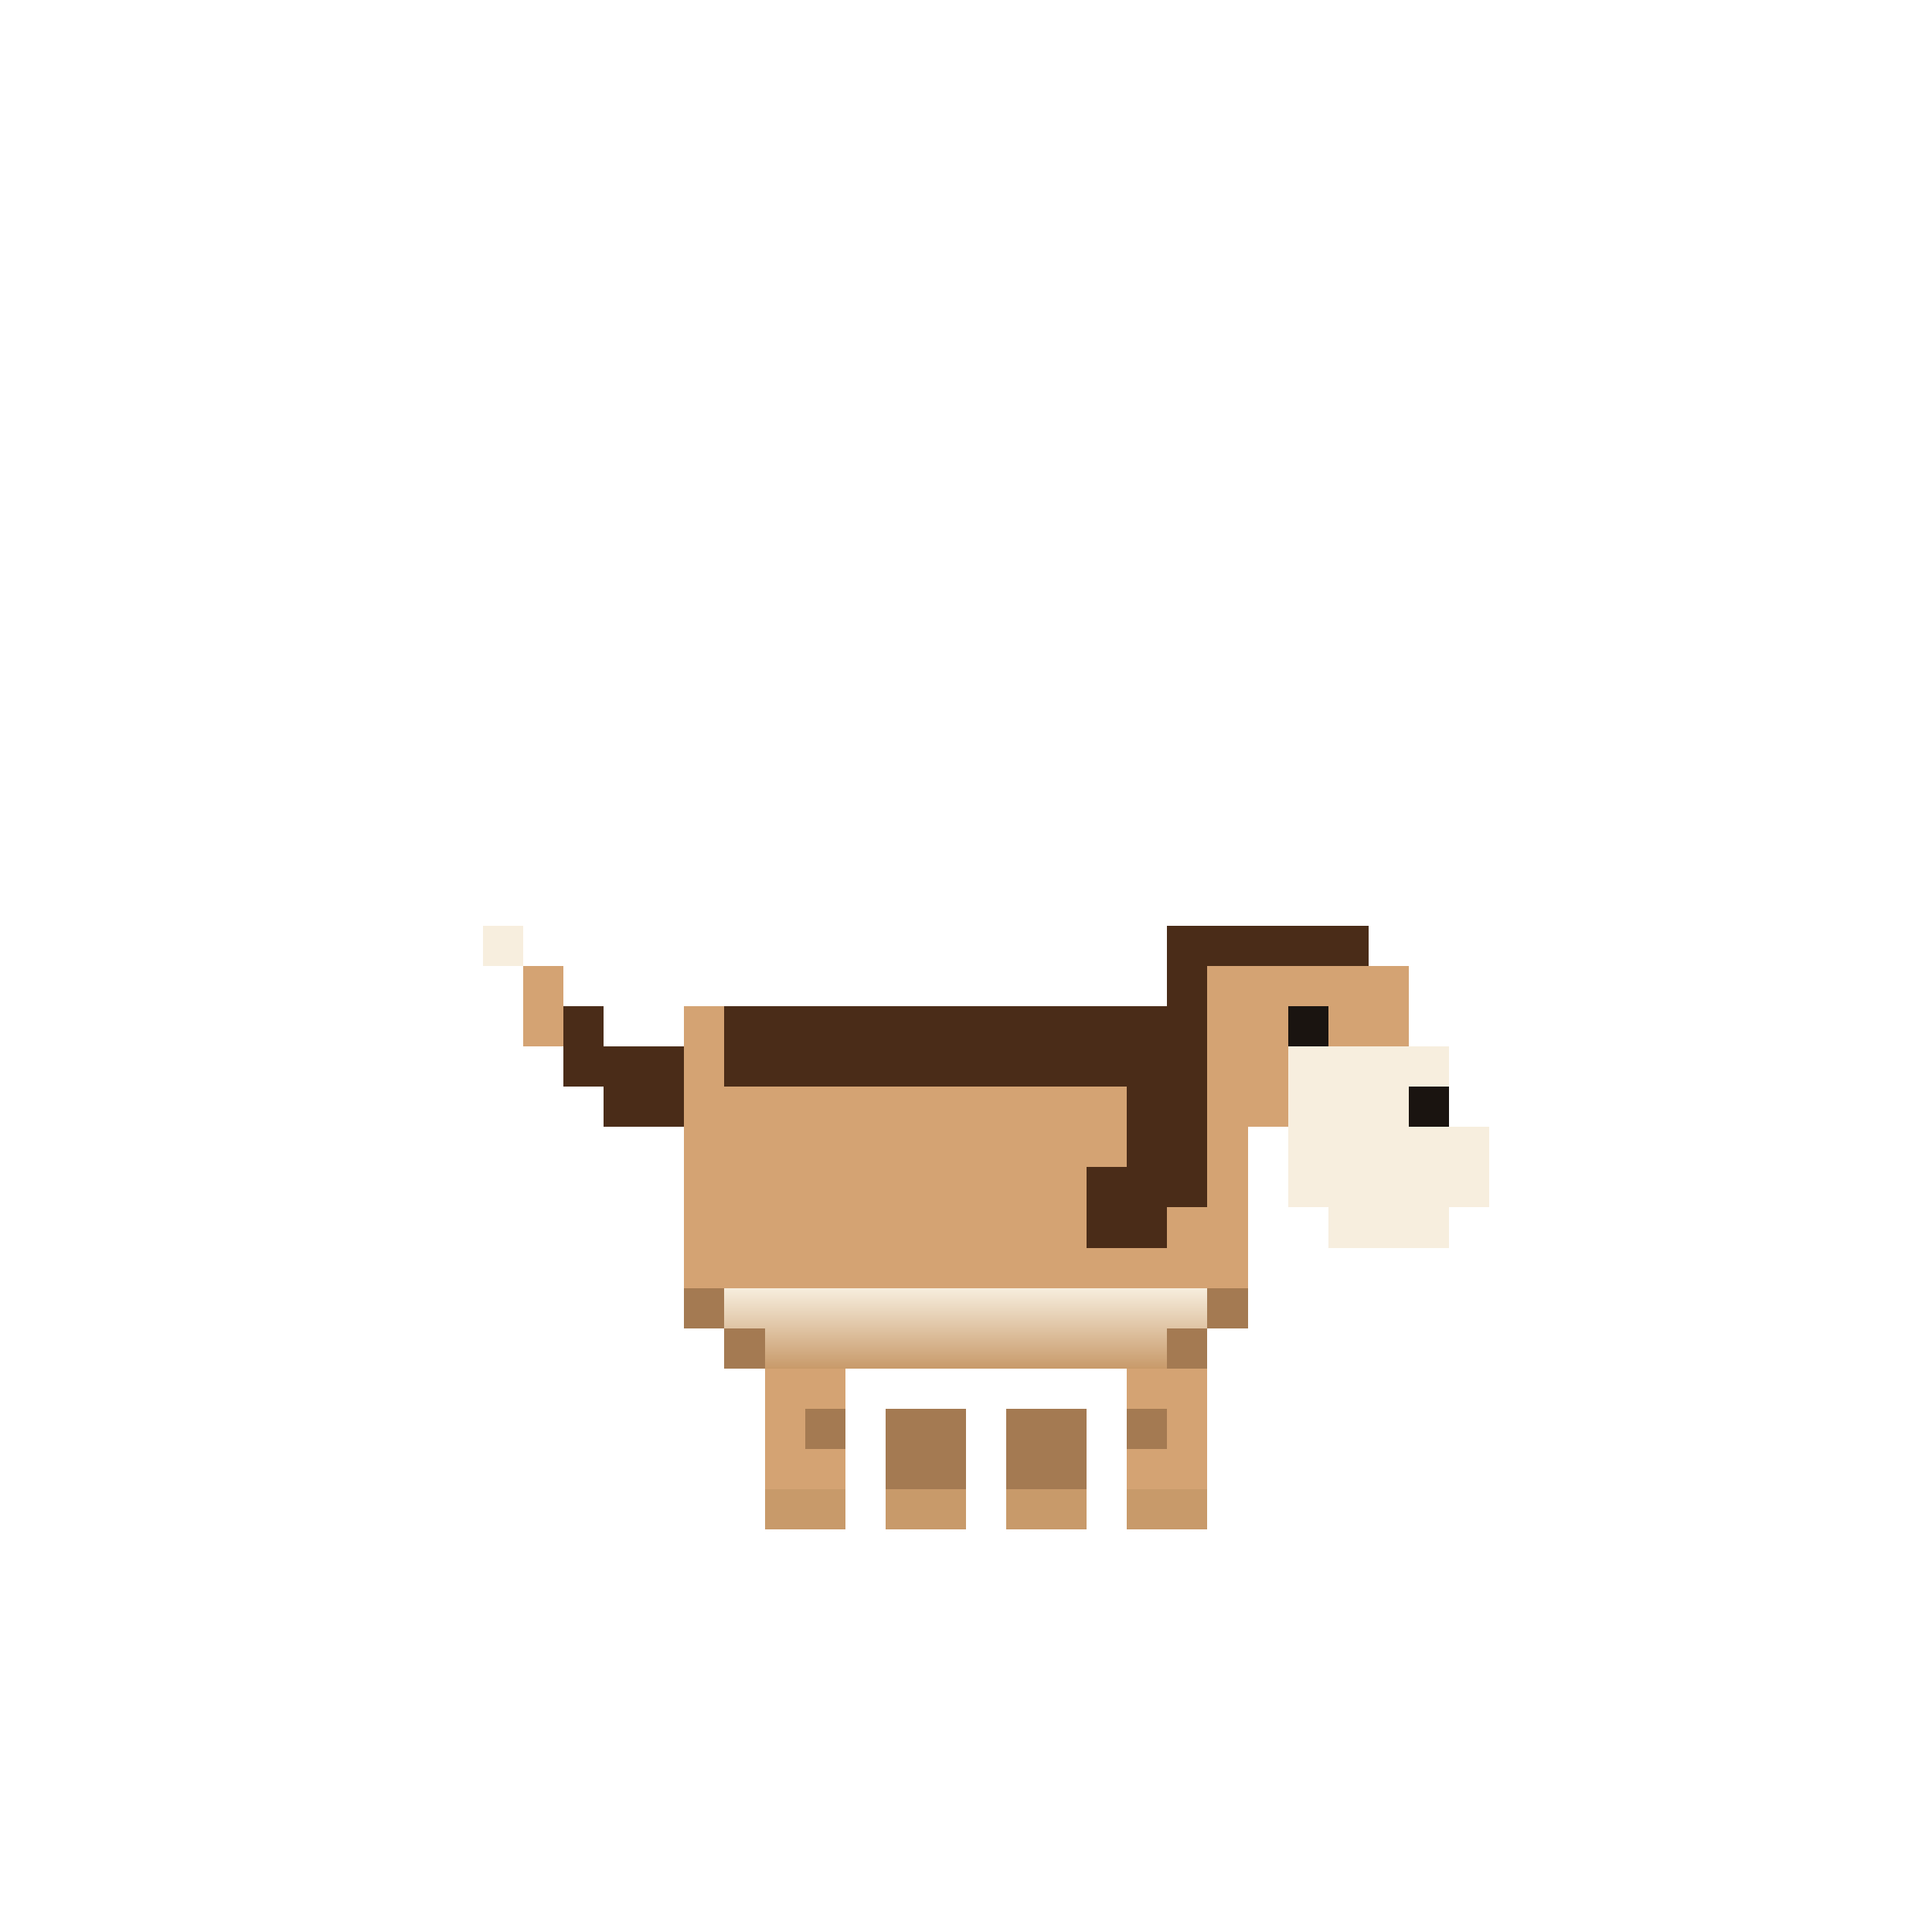
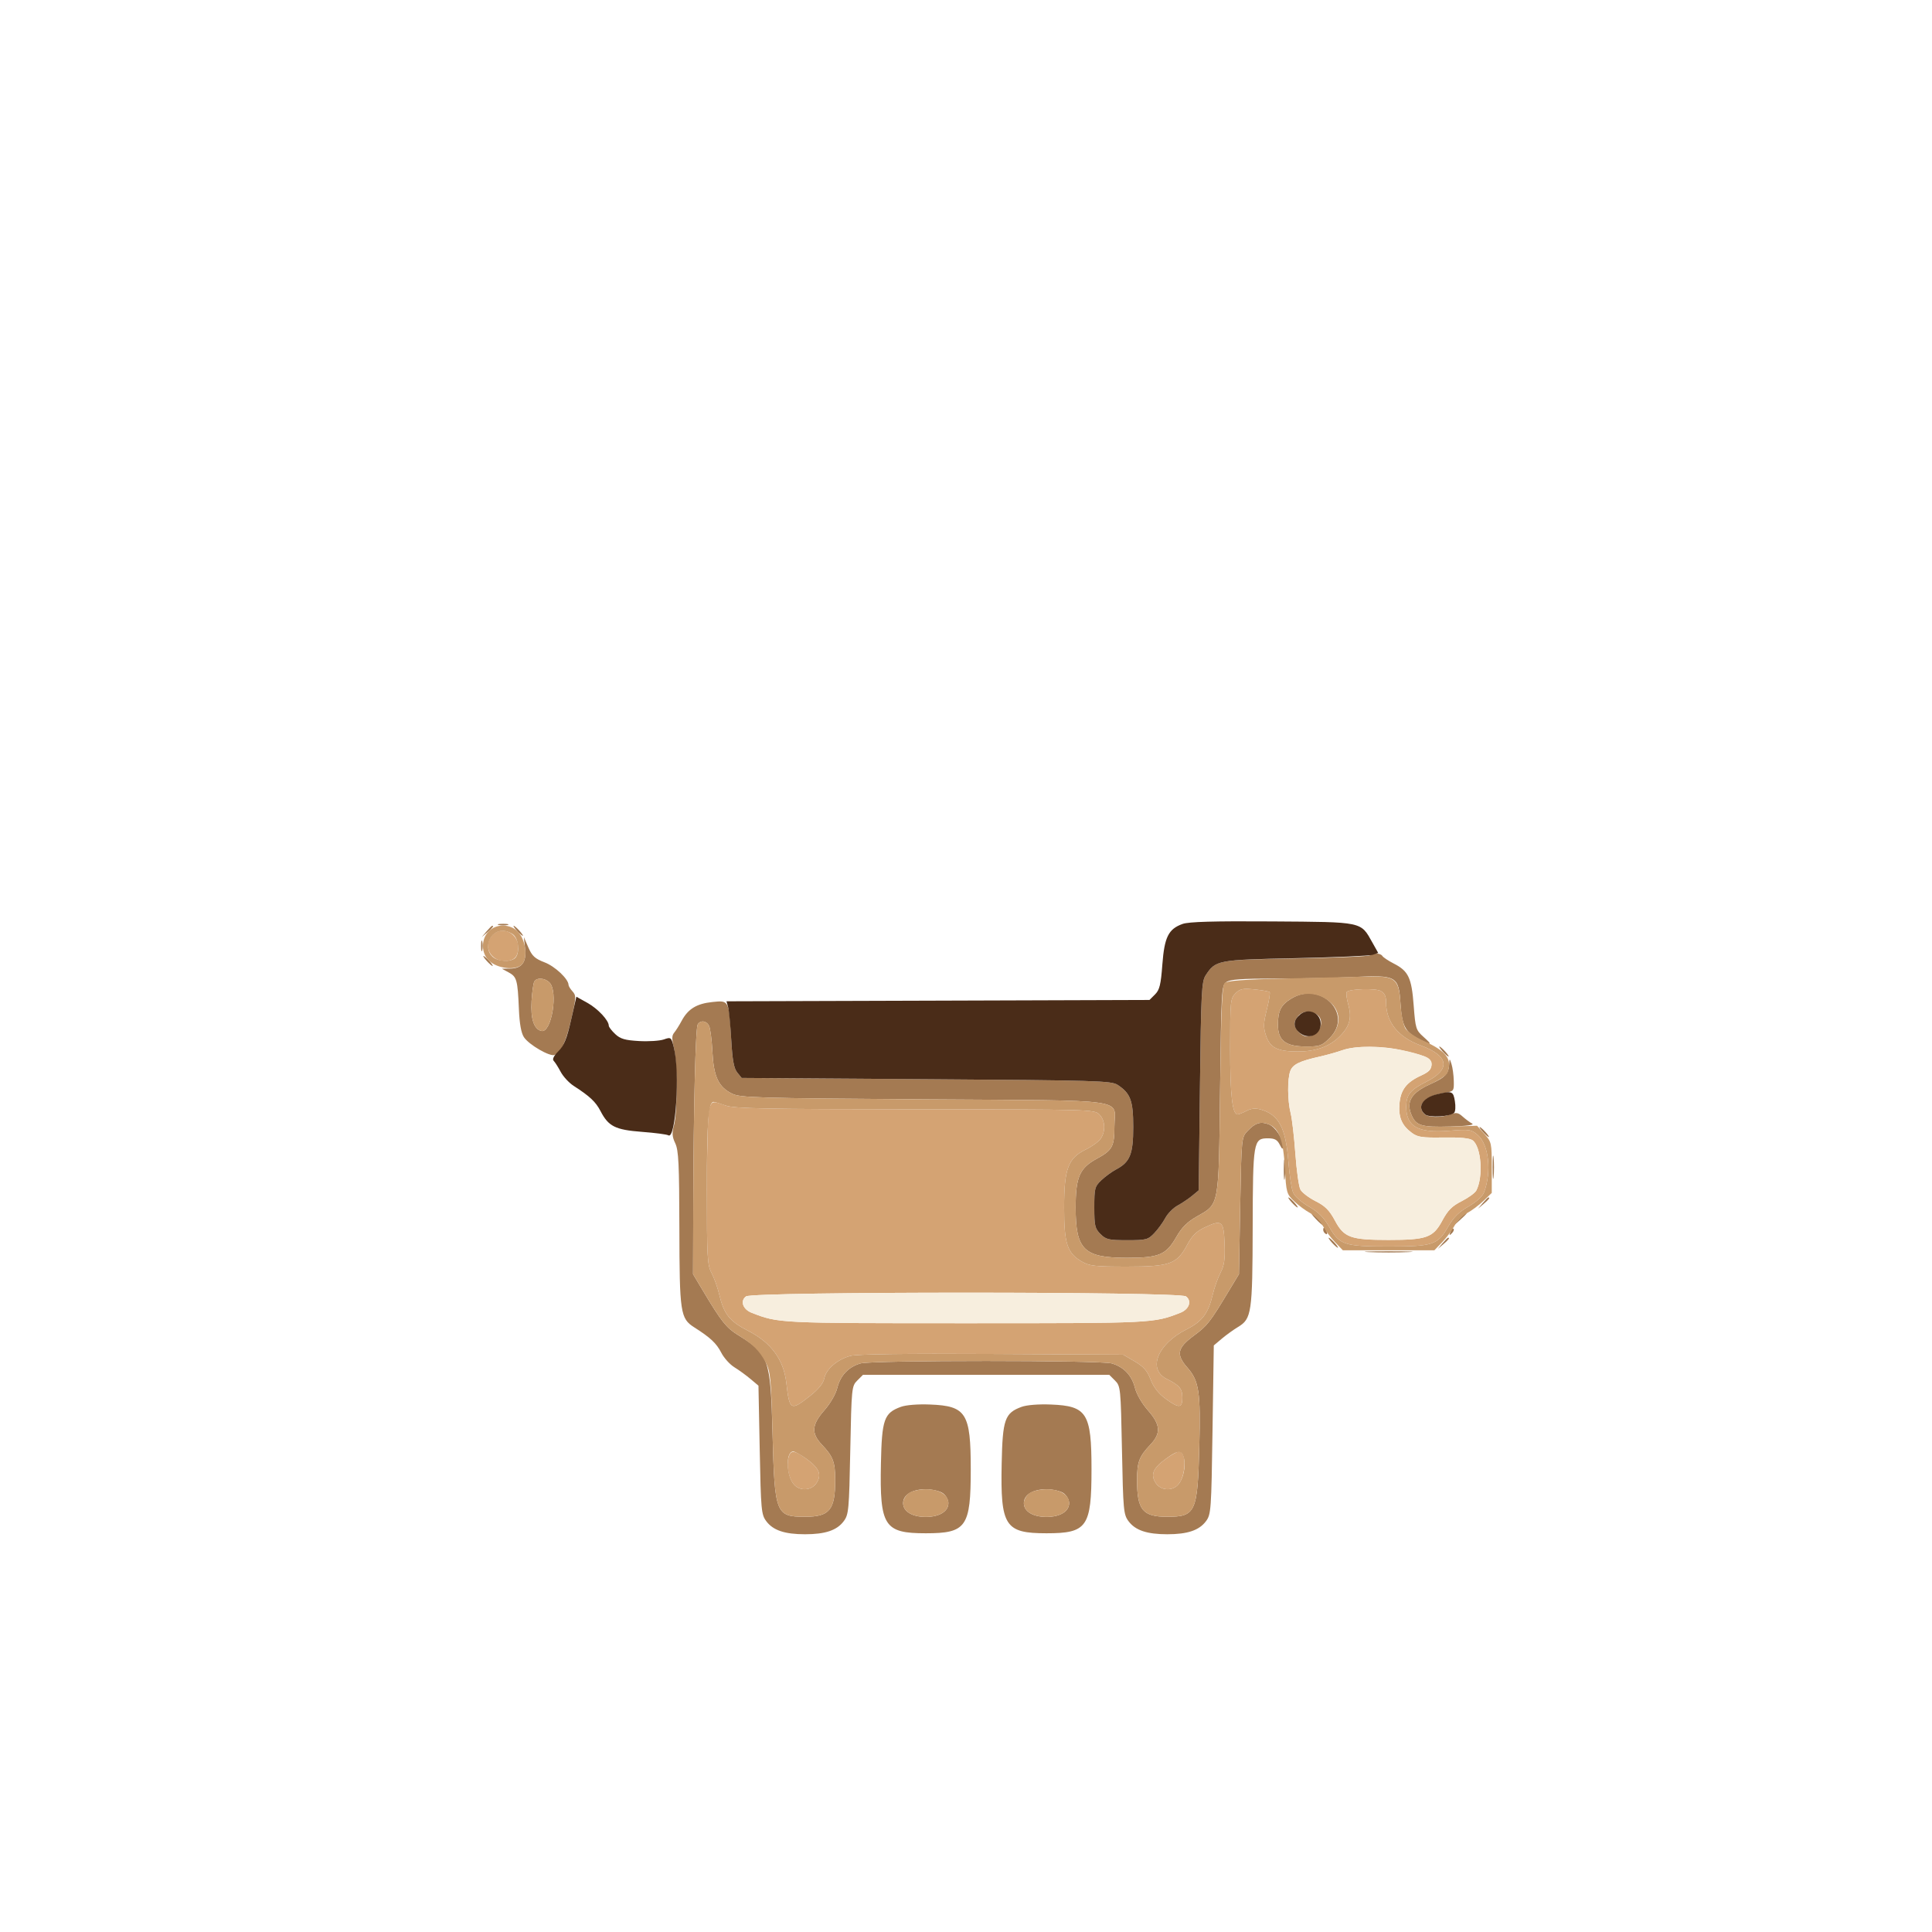
- <svg xmlns="http://www.w3.org/2000/svg" viewBox="0 0 48 48" shape-rendering="crispEdges">
-   <defs>
-     <linearGradient id="belly" x1="0" y1="32" x2="0" y2="34" gradientUnits="userSpaceOnUse" spreadMethod="pad">
-       <stop offset="0" stop-color="#f7eede" />
-       <stop offset="1" stop-color="#c89a6a" />
-     </linearGradient>
-   </defs>
-   <rect x="18" y="25" width="11" height="2" fill="#4a2c18" />
-   <rect x="17" y="25" width="1" height="2" fill="#d4a373" />
-   <rect x="29" y="25" width="2" height="2" fill="#d4a373" />
-   <rect x="17" y="27" width="14" height="2" fill="#d4a373" />
-   <rect x="17" y="29" width="14" height="3" fill="#d4a373" />
-   <rect x="17" y="32" width="1" height="1" fill="#a47a52" />
-   <rect x="30" y="32" width="1" height="1" fill="#a47a52" />
-   <rect x="18" y="32" width="12" height="1" fill="url(#belly)" />
-   <rect x="18" y="33" width="1" height="1" fill="#a47a52" />
-   <rect x="29" y="33" width="1" height="1" fill="#a47a52" />
-   <rect x="19" y="33" width="10" height="1" fill="url(#belly)" />
-   <rect x="29" y="23" width="2" height="2" fill="#4a2c18" />
-   <rect x="28" y="25" width="2" height="5" fill="#4a2c18" />
-   <rect x="27" y="29" width="2" height="2" fill="#4a2c18" />
-   <rect x="30" y="23" width="4" height="1" fill="#4a2c18" />
-   <rect x="30" y="24" width="5" height="2" fill="#d4a373" />
-   <rect x="30" y="26" width="2" height="2" fill="#d4a373" />
-   <rect x="32" y="26" width="4" height="2" fill="url(#belly)" />
-   <rect x="32" y="28" width="5" height="2" fill="url(#belly)" />
-   <rect x="33" y="30" width="3" height="1" fill="url(#belly)" />
-   <rect x="32" y="25" width="1" height="1" fill="#1a1410" />
-   <rect x="35" y="27" width="1" height="1" fill="#1a1410" />
-   <rect x="15" y="26" width="2" height="2" fill="#4a2c18" />
-   <rect x="14" y="25" width="1" height="2" fill="#4a2c18" />
-   <rect x="13" y="24" width="1" height="2" fill="#d4a373" />
-   <rect x="12" y="23" width="1" height="1" fill="url(#belly)" />
-   <rect x="19" y="34" width="2" height="3" fill="#d4a373" />
-   <rect x="20" y="35" width="1" height="1" fill="#a47a52" />
-   <rect x="19" y="37" width="2" height="1" fill="url(#belly)" />
-   <rect x="22" y="35" width="2" height="2" fill="#a47a52" />
-   <rect x="22" y="37" width="2" height="1" fill="url(#belly)" />
-   <rect x="25" y="35" width="2" height="2" fill="#a47a52" />
-   <rect x="25" y="37" width="2" height="1" fill="url(#belly)" />
-   <rect x="28" y="34" width="2" height="3" fill="#d4a373" />
-   <rect x="28" y="35" width="1" height="1" fill="#a47a52" />
-   <rect x="28" y="37" width="2" height="1" fill="url(#belly)" />
+ <svg xmlns="http://www.w3.org/2000/svg" viewBox="0 0 48 48" width="48" height="48">
+   <g transform="scale(0.0625 0.0625) translate(0,768) scale(1,-1)" fill="#d4a373" stroke="none">
+     <path d="M195.65 396.17 C191.91 392.03 194.86 386.00 200.63 386.00 C204.44 386.00 206.00 387.61 206.00 391.55 C206.00 397.24 199.32 400.22 195.65 396.17 Z M491.13 373.13 C489.10 371.10 489.00 370.06 489.00 351.15 C489.00 332.62 489.87 325.00 491.98 325.00 C492.42 325.00 493.99 325.63 495.48 326.40 C497.38 327.39 499.09 327.55 501.23 326.93 C508.30 324.91 511.08 319.71 512.12 306.59 C512.54 301.13 513.39 295.47 514.00 294.01 C514.63 292.47 517.28 290.11 520.27 288.40 C524.06 286.23 526.23 284.06 528.40 280.27 C532.46 273.15 534.44 272.50 552.00 272.50 C569.56 272.50 571.54 273.15 575.60 280.27 C577.77 284.06 579.94 286.23 583.73 288.40 C586.75 290.12 589.31 292.42 589.89 293.93 C593.03 302.11 591.86 313.01 587.42 316.82 C584.83 319.05 584.18 319.15 575.97 318.50 C563.72 317.53 559.00 320.17 559.00 328.00 C559.00 332.80 560.56 334.75 567.02 338.01 C576.84 342.97 575.98 348.32 564.71 352.44 C555.84 355.69 551.00 361.69 551.00 369.43 C551.00 371.98 550.42 373.24 548.86 374.08 C546.72 375.22 536.60 374.93 535.36 373.70 C535.01 373.34 535.29 371.03 535.99 368.54 C537.47 363.23 536.45 359.76 532.18 355.67 C528.19 351.85 522.82 350.00 515.78 350.01 C507.77 350.03 504.84 351.52 503.23 356.40 C502.17 359.63 502.23 361.28 503.58 366.69 C504.47 370.23 504.98 373.36 504.71 373.63 C504.43 373.90 501.75 374.38 498.73 374.69 C494.03 375.17 492.95 374.95 491.13 373.13 Z M557.42 350.48 C567.43 348.16 569.00 347.37 569.00 344.68 C569.00 342.88 568.04 341.87 565.05 340.52 C559.13 337.85 556.78 334.82 556.31 329.28 C555.86 323.85 557.22 320.65 561.21 317.68 C563.54 315.95 565.31 315.69 573.78 315.83 C580.40 315.93 584.21 315.57 585.37 314.72 C588.84 312.18 589.72 300.22 586.85 294.75 C586.34 293.79 583.73 291.88 581.04 290.52 C577.20 288.58 575.54 286.90 573.32 282.77 C569.72 276.05 567.12 275.11 552.00 275.11 C536.88 275.11 534.28 276.05 530.68 282.77 C528.46 286.90 526.80 288.58 522.96 290.52 C520.27 291.88 517.56 293.95 516.94 295.12 C516.31 296.28 515.41 302.70 514.93 309.37 C514.45 316.04 513.61 323.30 513.05 325.50 C511.79 330.54 511.72 339.12 512.92 342.28 C513.90 344.88 516.62 346.21 524.58 347.98 C527.37 348.61 531.42 349.75 533.58 350.51 C538.79 352.37 549.34 352.36 557.42 350.48 Z M281.98 327.43 C281.42 325.98 281.00 312.05 281.00 295.17 C281.00 268.18 281.17 265.15 282.85 261.99 C283.87 260.07 285.25 256.21 285.91 253.42 C287.78 245.56 290.00 242.77 297.43 238.96 C306.57 234.27 311.52 227.52 312.58 218.27 C313.84 207.28 314.31 207.02 321.95 213.05 C325.38 215.77 327.27 218.08 327.66 220.07 C328.40 223.77 332.86 227.62 338.03 229.01 C340.63 229.71 359.66 229.97 394.23 229.78 L446.50 229.50 L451.10 226.80 C454.65 224.71 456.08 223.07 457.41 219.58 C458.56 216.58 460.51 214.06 463.27 212.04 C468.64 208.08 470.00 208.15 470.00 212.38 C470.00 215.98 468.89 217.31 463.74 219.88 C456.12 223.69 460.11 233.69 471.54 239.48 C477.93 242.71 480.28 245.82 482.09 253.42 C482.76 256.21 484.16 260.14 485.20 262.14 C486.68 265.00 487.02 267.47 486.79 273.63 C486.45 282.74 485.75 283.31 478.85 280.06 C475.61 278.53 473.86 276.80 472.00 273.29 C467.88 265.51 465.11 264.50 448.00 264.50 C435.23 264.50 433.08 264.74 430.00 266.53 C424.23 269.89 423.00 273.64 423.00 287.93 C423.00 303.37 424.59 307.65 431.57 311.03 C434.02 312.22 436.69 314.14 437.51 315.32 C439.59 318.29 439.37 322.63 437.00 325.00 C435.04 326.96 433.64 327.00 363.75 327.04 C304.31 327.08 291.84 327.33 288.50 328.53 C283.22 330.43 283.11 330.41 281.98 327.43 Z M471.43 252.67 C473.88 250.89 472.73 247.53 469.22 246.16 C458.52 241.99 458.68 242.00 384.00 242.00 C309.32 242.00 309.48 241.99 298.78 246.16 C295.27 247.53 294.12 250.89 296.57 252.67 C299.25 254.63 468.75 254.63 471.43 252.67 Z M313.40 188.46 C312.56 185.10 313.63 180.07 315.67 177.82 C318.08 175.15 322.61 175.48 324.56 178.45 C326.73 181.77 325.72 184.30 320.75 187.95 C315.71 191.66 314.23 191.77 313.40 188.46 Z M463.25 187.95 C458.28 184.30 457.27 181.77 459.44 178.45 C461.39 175.48 465.92 175.15 468.33 177.82 C471.49 181.31 471.75 191.00 468.68 191.00 C467.97 191.00 465.53 189.63 463.25 187.95 Z" />
+   </g>
+   <g transform="scale(0.0625 0.0625) translate(0,768) scale(1,-1)" fill="#a47a52" stroke="none">
+     <path d="M198.25 400.31 C199.21 400.06 200.79 400.06 201.75 400.31 C202.71 400.56 201.93 400.77 200.00 400.77 C198.07 400.77 197.29 400.56 198.25 400.31 Z M193.40 397.75 L191.50 395.50 L193.75 397.40 C195.86 399.20 196.46 400.00 195.65 400.00 C195.47 400.00 194.45 398.99 193.40 397.75 Z M205.50 398.00 C206.50 396.90 207.53 396.00 207.81 396.00 C208.08 396.00 207.50 396.90 206.50 398.00 C205.50 399.10 204.47 400.00 204.19 400.00 C203.92 400.00 204.50 399.10 205.50 398.00 Z M191.23 392.00 C191.23 390.07 191.44 389.29 191.69 390.25 C191.94 391.21 191.94 392.79 191.69 393.75 C191.44 394.71 191.23 393.93 191.23 392.00 Z M208.73 390.93 C209.32 385.45 207.47 383.02 202.68 382.96 L199.50 382.92 L202.24 381.43 C205.43 379.70 205.78 378.43 206.27 366.86 C206.51 361.06 207.17 357.39 208.26 355.72 C210.24 352.70 218.54 347.89 220.48 348.63 C223.04 349.61 225.01 353.88 227.12 363.04 C229.04 371.38 229.08 372.26 227.60 373.89 C226.72 374.86 226.00 376.03 226.00 376.48 C226.00 378.81 220.64 383.87 216.48 385.45 C212.65 386.92 211.50 387.97 210.03 391.37 L208.24 395.50 L208.73 390.93 Z M544.59 388.25 C544.17 387.84 530.92 387.27 515.12 387.00 C483.79 386.45 483.24 386.35 479.26 380.28 C477.67 377.86 477.45 373.54 477.00 336.21 L476.50 294.82 L473.89 292.66 C472.45 291.47 469.85 289.73 468.11 288.78 C466.37 287.83 464.17 285.60 463.22 283.82 C462.27 282.04 460.30 279.33 458.83 277.79 C456.33 275.18 455.62 275.00 448.03 275.00 C440.74 275.00 439.66 275.25 437.45 277.45 C435.25 279.66 435.00 280.74 435.00 288.03 C435.00 295.62 435.18 296.33 437.79 298.83 C439.33 300.30 441.99 302.24 443.71 303.15 C449.22 306.08 450.48 309.20 450.48 320.00 C450.48 330.49 449.41 333.37 444.28 336.74 C441.79 338.37 436.13 338.54 368.21 339.00 L294.82 339.50 L293.07 341.67 C291.74 343.31 291.15 346.52 290.68 354.67 C289.77 370.56 289.86 370.37 283.16 369.68 C276.93 369.03 273.51 366.94 270.98 362.23 C270.04 360.47 268.70 358.34 268.01 357.51 C267.04 356.35 267.01 355.00 267.88 351.56 C269.30 345.92 269.33 325.72 267.92 320.66 C267.07 317.59 267.17 316.16 268.43 313.51 C269.75 310.73 270.01 305.29 270.06 279.85 C270.12 246.02 270.44 243.88 276.00 240.34 C282.45 236.24 284.78 234.04 286.73 230.26 C287.79 228.19 290.13 225.60 291.92 224.50 C293.71 223.40 296.60 221.30 298.34 219.83 L301.50 217.17 L302.00 191.65 C302.47 167.75 302.63 165.96 304.59 163.32 C307.30 159.67 311.92 158.11 320.00 158.11 C328.08 158.11 332.70 159.67 335.41 163.32 C337.37 165.96 337.53 167.75 338.00 191.55 C338.49 216.32 338.56 217.01 340.78 219.22 L343.06 221.50 L392.00 221.50 L440.94 221.50 L443.22 219.22 C445.44 217.01 445.51 216.32 446.00 191.55 C446.47 167.75 446.63 165.96 448.59 163.32 C451.30 159.67 455.92 158.11 464.00 158.11 C472.08 158.11 476.70 159.67 479.41 163.32 C481.41 166.02 481.52 167.62 482.00 199.65 L482.50 233.17 L485.66 235.83 C487.40 237.30 490.32 239.41 492.16 240.52 C497.53 243.76 497.88 246.14 497.96 280.00 C498.04 314.32 498.24 315.50 504.00 315.50 C506.67 315.50 507.73 314.94 508.71 313.00 C509.67 311.09 509.97 310.93 509.99 312.30 C510.01 315.40 507.01 320.04 504.32 321.07 C501.06 322.31 498.95 321.64 495.91 318.40 C493.51 315.86 493.50 315.68 493.00 288.67 L492.50 261.50 L488.58 255.00 C480.87 242.19 479.95 241.03 474.51 237.01 C467.98 232.18 467.44 229.54 471.96 224.40 C476.65 219.05 477.30 214.79 476.74 193.00 C476.07 166.76 475.29 165.06 464.00 165.06 C454.23 165.06 452.00 167.77 452.00 179.63 C452.00 186.83 452.81 188.99 457.29 193.72 C461.59 198.26 461.34 201.68 456.28 207.42 C453.94 210.08 451.78 213.82 451.16 216.30 C449.90 221.29 446.70 224.65 441.92 226.02 C437.39 227.32 346.61 227.32 342.08 226.02 C337.30 224.65 334.10 221.29 332.84 216.30 C332.22 213.82 330.06 210.08 327.72 207.42 C322.66 201.68 322.41 198.26 326.71 193.72 C331.19 188.99 332.00 186.83 332.00 179.63 C332.00 167.77 329.77 165.06 320.00 165.06 C308.39 165.06 307.94 166.19 307.10 198.00 C306.30 228.03 305.73 229.64 293.22 237.41 C288.76 240.18 286.68 242.80 279.68 254.50 L275.50 261.50 L275.58 289.00 C275.70 328.03 276.48 359.35 277.36 360.78 C278.46 362.55 280.79 362.28 281.84 360.25 C282.35 359.29 282.95 354.67 283.19 349.98 C283.69 340.03 285.59 335.94 290.96 333.27 C294.22 331.64 300.32 331.46 367.33 331.00 C450.99 330.43 443.00 331.56 443.00 320.24 C443.00 312.26 442.19 310.77 436.05 307.43 C429.14 303.67 427.59 300.10 427.59 288.00 C427.59 271.17 430.83 268.00 448.00 268.00 C460.75 268.00 463.55 269.18 467.59 276.25 C469.75 280.04 471.93 282.23 475.63 284.35 C484.78 289.57 484.43 287.67 485.00 334.83 C485.48 374.28 485.59 376.23 487.44 377.58 C488.94 378.68 493.38 379.00 507.03 379.00 C516.74 379.00 530.72 379.28 538.09 379.63 C555.25 380.44 556.00 380.01 556.73 368.94 C557.30 360.25 558.60 357.76 563.97 355.01 C569.26 352.32 569.62 352.47 565.86 355.83 C562.85 358.52 562.66 359.14 561.96 368.33 C561.13 379.36 559.87 382.00 554.05 384.97 C551.90 386.07 549.85 387.43 549.51 387.99 C548.78 389.17 545.67 389.34 544.59 388.25 Z M193.50 386.00 C194.50 384.90 195.53 384.00 195.81 384.00 C196.08 384.00 195.50 384.90 194.50 386.00 C193.50 387.10 192.47 388.00 192.19 388.00 C191.92 388.00 192.50 387.10 193.50 386.00 Z M218.43 377.43 C221.96 373.90 219.28 357.41 215.29 358.18 C212.27 358.76 210.87 362.96 211.31 370.11 C211.53 373.75 212.03 377.24 212.42 377.86 C213.42 379.49 216.59 379.26 218.43 377.43 Z M513.31 371.05 C509.21 368.55 508.00 366.18 508.00 360.64 C508.00 354.35 511.06 352.00 519.23 352.00 C524.69 352.00 525.49 352.29 528.60 355.40 C538.08 364.88 525.05 378.21 513.31 371.05 Z M523.07 364.96 C527.28 362.71 524.66 356.00 519.57 356.00 C517.12 356.00 513.96 359.70 514.66 361.73 C515.99 365.55 519.47 366.89 523.07 364.96 Z M573.50 350.00 C574.50 348.90 575.53 348.00 575.81 348.00 C576.08 348.00 575.50 348.90 574.50 350.00 C573.50 351.10 572.47 352.00 572.19 352.00 C571.92 352.00 572.50 351.10 573.50 350.00 Z M576.10 345.33 C575.91 341.14 574.65 339.76 568.52 337.01 C561.12 333.69 558.89 330.10 561.02 324.96 C562.86 320.50 564.95 319.86 576.45 320.19 C583.24 320.39 586.26 320.81 585.17 321.39 C584.25 321.87 582.56 323.13 581.40 324.17 C579.69 325.72 578.80 325.88 576.59 325.03 C572.93 323.64 567.67 323.73 566.20 325.20 C562.88 328.52 566.31 332.29 573.75 333.49 C577.98 334.17 578.00 334.19 577.90 338.34 C577.85 340.63 577.44 343.62 577.00 345.00 C576.26 347.30 576.19 347.33 576.10 345.33 Z M589.50 318.00 C590.50 316.90 591.53 316.00 591.81 316.00 C592.08 316.00 591.50 316.90 590.50 318.00 C589.50 319.10 588.47 320.00 588.19 320.00 C587.92 320.00 588.50 319.10 589.50 318.00 Z M593.34 304.00 C593.34 299.88 593.51 298.19 593.73 300.25 C593.94 302.31 593.94 305.69 593.73 307.75 C593.51 309.81 593.34 308.12 593.34 304.00 Z M510.32 303.00 C510.32 299.43 510.50 297.96 510.72 299.75 C510.95 301.54 510.95 304.46 510.72 306.25 C510.50 308.04 510.32 306.57 510.32 303.00 Z M513.50 290.00 C514.50 288.90 515.53 288.00 515.81 288.00 C516.08 288.00 515.50 288.90 514.50 290.00 C513.50 291.10 512.47 292.00 512.19 292.00 C511.92 292.00 512.50 291.10 513.50 290.00 Z M589.40 289.75 L587.50 287.50 L589.75 289.40 C591.86 291.20 592.46 292.00 591.65 292.00 C591.47 292.00 590.45 290.99 589.40 289.75 Z M523.00 283.50 C524.29 282.12 525.57 281.00 525.85 281.00 C526.12 281.00 525.29 282.12 524.00 283.50 C522.71 284.88 521.43 286.00 521.15 286.00 C520.88 286.00 521.71 284.88 523.00 283.50 Z M579.92 283.25 L577.50 280.50 L580.25 282.92 C581.76 284.26 583.00 285.50 583.00 285.67 C583.00 286.46 582.19 285.82 579.92 283.25 Z M526.00 279.06 C526.00 278.54 526.44 277.84 526.99 277.51 C527.56 277.16 527.72 277.56 527.38 278.45 C526.72 280.18 526.00 280.50 526.00 279.06 Z M576.56 278.29 C576.02 276.87 576.14 276.75 577.12 277.73 C577.81 278.41 578.11 279.22 577.81 279.53 C577.50 279.83 576.94 279.28 576.56 278.29 Z M529.50 274.00 C530.50 272.90 531.53 272.00 531.81 272.00 C532.08 272.00 531.50 272.90 530.50 274.00 C529.50 275.10 528.47 276.00 528.19 276.00 C527.92 276.00 528.50 275.10 529.50 274.00 Z M573.40 273.75 L571.50 271.50 L573.75 273.40 C575.86 275.20 576.46 276.00 575.65 276.00 C575.47 276.00 574.45 274.99 573.40 273.75 Z M544.25 270.26 C548.51 270.07 555.49 270.07 559.75 270.26 C564.01 270.44 560.52 270.60 552.00 270.60 C543.48 270.60 539.99 270.44 544.25 270.26 Z M358.09 208.75 C351.42 206.30 350.54 203.80 350.18 186.18 C349.67 161.31 351.48 158.50 368.00 158.50 C384.14 158.50 385.89 160.99 385.89 184.00 C385.89 206.25 384.09 209.12 369.77 209.68 C364.81 209.88 360.14 209.50 358.09 208.75 Z M406.09 208.75 C399.42 206.30 398.54 203.80 398.18 186.18 C397.67 161.31 399.48 158.50 416.00 158.50 C432.14 158.50 433.89 160.99 433.89 184.00 C433.89 206.25 432.09 209.12 417.77 209.68 C412.81 209.88 408.14 209.50 406.09 208.75 Z M374.78 174.44 C376.02 173.57 377.00 171.83 377.00 170.50 C377.00 167.19 373.41 165.00 368.00 165.00 C362.59 165.00 359.00 167.19 359.00 170.50 C359.00 173.81 362.59 176.00 368.00 176.00 C370.51 176.00 373.56 175.30 374.78 174.44 Z M422.78 174.44 C424.02 173.57 425.00 171.83 425.00 170.50 C425.00 167.19 421.41 165.00 416.00 165.00 C410.59 165.00 407.00 167.19 407.00 170.50 C407.00 173.81 410.59 176.00 416.00 176.00 C418.51 176.00 421.56 175.30 422.78 174.44 Z" />
+   </g>
+   <g transform="scale(0.0625 0.0625) translate(0,768) scale(1,-1)" fill="#4a2c18" stroke="none">
+     <path d="M470.09 400.72 C464.47 398.70 462.88 395.52 462.05 384.56 C461.45 376.52 460.95 374.50 459.13 372.69 L456.94 370.50 L372.86 370.23 L288.78 369.97 L289.42 367.73 C289.77 366.50 290.34 360.63 290.68 354.67 C291.15 346.52 291.74 343.31 293.07 341.67 L294.82 339.50 L368.21 339.00 C436.13 338.54 441.79 338.37 444.28 336.74 C449.41 333.37 450.48 330.49 450.48 320.00 C450.48 309.20 449.22 306.08 443.71 303.15 C441.99 302.24 439.33 300.30 437.79 298.83 C435.18 296.33 435.00 295.62 435.00 288.03 C435.00 280.74 435.25 279.66 437.45 277.45 C439.66 275.25 440.74 275.00 448.03 275.00 C455.62 275.00 456.33 275.18 458.83 277.79 C460.30 279.33 462.27 282.04 463.22 283.82 C464.17 285.60 466.37 287.83 468.11 288.78 C469.85 289.73 472.45 291.47 473.89 292.66 L476.50 294.82 L477.00 336.21 C477.45 373.54 477.67 377.86 479.26 380.28 C483.23 386.33 483.84 386.45 514.95 387.10 C530.65 387.43 544.48 388.04 545.68 388.45 L547.86 389.20 L545.53 393.35 C540.83 401.72 542.01 401.47 505.68 401.72 C482.39 401.88 472.56 401.60 470.09 400.72 Z M226.97 362.39 C225.31 355.07 224.20 352.35 221.98 350.13 C220.12 348.27 219.46 346.94 220.10 346.30 C220.64 345.76 221.89 343.79 222.89 341.91 C223.89 340.03 226.23 337.51 228.10 336.31 C234.50 332.18 236.80 330.01 238.72 326.32 C241.88 320.23 244.57 318.88 255.19 318.07 C260.37 317.68 265.09 317.06 265.69 316.69 C268.62 314.88 270.33 341.83 267.90 351.47 C266.83 355.74 266.75 355.81 263.87 354.80 C262.25 354.24 257.81 353.95 254.01 354.17 C248.42 354.49 246.61 355.02 244.55 356.95 C243.15 358.27 242.00 359.76 242.00 360.27 C242.00 362.38 237.68 367.01 233.55 369.32 L229.12 371.79 L226.97 362.39 Z M516.83 364.75 C514.20 362.63 513.90 360.10 516.02 357.98 C519.63 354.37 525.00 356.18 525.00 361.00 C525.00 365.30 520.23 367.49 516.83 364.75 Z M571.26 333.03 C565.39 331.63 563.12 327.80 566.51 324.99 C568.15 323.63 576.52 324.12 578.06 325.66 C578.55 326.15 578.68 328.22 578.34 330.27 C577.70 334.24 577.20 334.44 571.26 333.03 Z" />
+   </g>
+   <g transform="scale(0.0625 0.0625) translate(0,768) scale(1,-1)" fill="#c89a6a" stroke="none">
+     <path d="M194.17 397.69 C191.14 394.45 191.26 389.04 194.44 386.06 C197.76 382.94 204.97 382.11 207.43 384.57 C209.89 387.03 209.06 394.24 205.94 397.56 C202.86 400.85 197.20 400.91 194.17 397.69 Z M204.17 396.35 C206.25 394.47 206.62 389.02 204.80 387.20 C203.07 385.47 197.96 385.73 195.83 387.65 C192.03 391.09 194.70 398.00 199.83 398.00 C201.21 398.00 203.17 397.26 204.17 396.35 Z M511.30 379.04 C494.20 378.64 487.75 378.16 486.80 377.20 C485.79 376.20 485.39 366.60 485.00 334.70 C484.43 287.68 484.78 289.57 475.63 284.35 C471.93 282.23 469.75 280.04 467.59 276.25 C463.55 269.18 460.75 268.00 448.00 268.00 C430.83 268.00 427.59 271.17 427.59 288.00 C427.59 300.10 429.14 303.67 436.05 307.43 C442.19 310.77 443.00 312.26 443.00 320.24 C443.00 331.56 450.99 330.43 367.33 331.00 C300.32 331.46 294.22 331.64 290.96 333.27 C285.59 335.94 283.69 340.03 283.19 349.98 C282.95 354.67 282.35 359.29 281.84 360.25 C280.79 362.28 278.46 362.55 277.36 360.78 C276.48 359.35 275.70 328.03 275.58 289.00 L275.50 261.50 L279.68 254.50 C286.68 242.80 288.76 240.18 293.22 237.41 C299.27 233.66 301.88 231.09 304.32 226.50 C306.27 222.85 306.51 220.36 307.10 198.00 C307.94 166.19 308.39 165.06 320.00 165.06 C329.77 165.06 332.00 167.77 332.00 179.63 C332.00 186.83 331.19 188.99 326.71 193.72 C322.41 198.26 322.66 201.68 327.72 207.42 C330.06 210.08 332.22 213.82 332.84 216.30 C334.10 221.29 337.30 224.65 342.08 226.02 C346.61 227.32 437.39 227.32 441.92 226.02 C446.70 224.65 449.90 221.29 451.16 216.30 C451.78 213.82 453.94 210.08 456.28 207.42 C461.34 201.68 461.59 198.26 457.29 193.72 C452.81 188.99 452.00 186.83 452.00 179.63 C452.00 167.77 454.23 165.06 464.00 165.06 C475.29 165.06 476.07 166.76 476.74 193.00 C477.30 214.79 476.65 219.05 471.96 224.40 C467.44 229.54 467.98 232.18 474.51 237.01 C479.95 241.03 480.87 242.19 488.58 255.00 L492.50 261.50 L493.00 288.67 C493.50 315.68 493.51 315.86 495.91 318.40 C498.95 321.64 501.06 322.31 504.32 321.07 C508.43 319.51 510.14 314.86 510.76 303.60 C511.29 293.92 511.44 293.38 514.43 290.50 C516.15 288.85 519.02 286.73 520.81 285.78 C522.60 284.83 524.83 282.60 525.78 280.81 C526.73 279.02 528.92 276.08 530.65 274.28 L533.80 271.00 L552.00 271.00 L570.20 271.00 L573.35 274.28 C575.08 276.08 577.27 279.02 578.22 280.81 C579.17 282.60 581.40 284.83 583.19 285.78 C584.98 286.73 587.92 288.92 589.72 290.65 L593.00 293.80 L593.00 303.88 C593.00 313.62 592.90 314.08 590.08 317.23 L587.15 320.50 L576.61 320.19 C564.94 319.86 562.87 320.49 561.02 324.96 C558.89 330.10 561.12 333.69 568.52 337.01 C571.92 338.54 574.99 340.54 575.35 341.47 C577.43 346.89 575.01 350.15 565.83 354.27 C562.72 355.67 559.51 357.87 558.69 359.16 C557.88 360.45 557.00 364.85 556.73 368.94 C556.06 379.09 554.82 380.08 543.14 379.79 C538.39 379.67 524.06 379.33 511.30 379.04 Z M212.42 377.86 C212.03 377.24 211.53 373.75 211.31 370.11 C210.87 362.96 212.27 358.76 215.29 358.18 C219.28 357.41 221.96 373.90 218.43 377.43 C216.59 379.26 213.42 379.49 212.42 377.86 Z M504.71 373.63 C504.98 373.36 504.47 370.23 503.58 366.69 C502.23 361.28 502.17 359.63 503.23 356.40 C504.84 351.52 507.77 350.03 515.78 350.01 C522.82 350.00 528.19 351.85 532.18 355.67 C536.45 359.76 537.47 363.23 535.99 368.54 C535.29 371.03 535.01 373.34 535.36 373.70 C536.60 374.93 546.72 375.22 548.86 374.08 C550.42 373.24 551.00 371.98 551.00 369.43 C551.00 361.69 555.84 355.69 564.71 352.44 C575.98 348.32 576.84 342.97 567.02 338.01 C560.56 334.75 559.00 332.80 559.00 328.00 C559.00 320.17 563.72 317.53 575.97 318.50 C584.18 319.15 584.83 319.05 587.42 316.82 C591.86 313.01 593.03 302.11 589.89 293.93 C589.31 292.42 586.75 290.12 583.73 288.40 C579.94 286.23 577.77 284.06 575.60 280.27 C571.54 273.15 569.56 272.50 552.00 272.50 C534.44 272.50 532.46 273.15 528.40 280.27 C526.23 284.06 524.06 286.23 520.27 288.40 C517.28 290.11 514.63 292.47 514.00 294.01 C513.39 295.47 512.54 301.13 512.12 306.59 C511.08 319.71 508.30 324.91 501.23 326.93 C499.09 327.55 497.38 327.39 495.48 326.40 C493.99 325.63 492.42 325.00 491.98 325.00 C489.87 325.00 489.00 332.62 489.00 351.15 C489.00 370.06 489.10 371.10 491.13 373.13 C492.95 374.95 494.03 375.17 498.73 374.69 C501.75 374.38 504.43 373.90 504.71 373.63 Z M525.99 371.51 C532.90 367.93 534.05 360.85 528.60 355.40 C525.49 352.29 524.69 352.00 519.23 352.00 C511.06 352.00 508.00 354.35 508.00 360.64 C508.00 366.18 509.21 368.55 513.31 371.05 C517.13 373.37 522.03 373.55 525.99 371.51 Z M288.50 328.53 C291.84 327.33 304.31 327.08 363.75 327.04 C433.64 327.00 435.04 326.96 437.00 325.00 C439.37 322.63 439.59 318.29 437.51 315.32 C436.69 314.14 434.02 312.22 431.57 311.03 C424.59 307.65 423.00 303.37 423.00 287.93 C423.00 273.64 424.23 269.89 430.00 266.53 C433.08 264.74 435.23 264.50 448.00 264.50 C465.11 264.50 467.88 265.51 472.00 273.29 C473.86 276.80 475.61 278.53 478.85 280.06 C485.75 283.31 486.45 282.74 486.79 273.63 C487.02 267.47 486.68 265.00 485.20 262.14 C484.16 260.14 482.76 256.21 482.09 253.42 C480.28 245.82 477.93 242.71 471.54 239.48 C460.11 233.69 456.12 223.69 463.74 219.88 C468.89 217.31 470.00 215.98 470.00 212.38 C470.00 208.15 468.64 208.08 463.27 212.04 C460.51 214.06 458.56 216.58 457.41 219.58 C456.08 223.07 454.65 224.71 451.10 226.80 L446.50 229.50 L394.23 229.78 C359.66 229.97 340.63 229.71 338.03 229.01 C332.86 227.62 328.40 223.77 327.66 220.07 C327.27 218.08 325.38 215.77 321.95 213.05 C314.31 207.02 313.84 207.28 312.58 218.27 C311.52 227.52 306.57 234.27 297.43 238.96 C290.00 242.77 287.78 245.56 285.91 253.42 C285.25 256.21 283.87 260.07 282.85 261.99 C281.17 265.15 281.00 268.18 281.00 295.17 C281.00 322.60 281.58 330.03 283.73 329.98 C284.15 329.98 286.30 329.32 288.50 328.53 Z M320.75 187.95 C325.72 184.30 326.73 181.77 324.56 178.45 C322.61 175.48 318.08 175.15 315.67 177.82 C312.51 181.31 312.25 191.00 315.32 191.00 C316.03 191.00 318.47 189.63 320.75 187.95 Z M470.60 188.46 C471.44 185.10 470.37 180.07 468.33 177.82 C465.92 175.15 461.39 175.48 459.44 178.45 C457.27 181.77 458.28 184.30 463.25 187.95 C468.29 191.66 469.77 191.77 470.60 188.46 Z M361.22 174.44 C359.98 173.57 359.00 171.83 359.00 170.50 C359.00 167.19 362.59 165.00 368.00 165.00 C373.41 165.00 377.00 167.19 377.00 170.50 C377.00 173.81 373.41 176.00 368.00 176.00 C365.49 176.00 362.44 175.30 361.22 174.44 Z M409.22 174.44 C407.98 173.57 407.00 171.83 407.00 170.50 C407.00 167.19 410.59 165.00 416.00 165.00 C421.41 165.00 425.00 167.19 425.00 170.50 C425.00 173.81 421.41 176.00 416.00 176.00 C413.49 176.00 410.44 175.30 409.22 174.44 Z" />
+   </g>
+   <g transform="scale(0.0625 0.0625) translate(0,768) scale(1,-1)" fill="#f7eede" stroke="none">
+     <path d="M533.58 350.51 C531.42 349.75 527.37 348.61 524.58 347.98 C516.62 346.21 513.90 344.88 512.92 342.28 C511.72 339.12 511.79 330.54 513.05 325.50 C513.61 323.30 514.45 316.04 514.93 309.37 C515.41 302.70 516.31 296.28 516.94 295.12 C517.56 293.95 520.27 291.88 522.96 290.52 C526.80 288.58 528.46 286.90 530.68 282.77 C534.28 276.05 536.88 275.11 552.00 275.11 C567.12 275.11 569.72 276.05 573.32 282.77 C575.54 286.90 577.20 288.58 581.04 290.52 C583.73 291.88 586.34 293.79 586.85 294.75 C589.72 300.22 588.84 312.18 585.37 314.72 C584.21 315.57 580.40 315.93 573.78 315.83 C565.31 315.69 563.54 315.95 561.21 317.68 C557.22 320.65 555.86 323.85 556.31 329.28 C556.78 334.82 559.13 337.85 565.05 340.52 C569.86 342.69 570.58 346.45 566.48 348.01 C556.31 351.87 540.72 353.06 533.58 350.51 Z M296.57 252.67 C294.12 250.89 295.27 247.53 298.78 246.16 C309.48 241.99 309.32 242.00 384.00 242.00 C458.68 242.00 458.52 241.99 469.22 246.16 C472.73 247.53 473.88 250.89 471.43 252.67 C468.75 254.63 299.25 254.63 296.57 252.67 Z" />
+   </g>
</svg>
